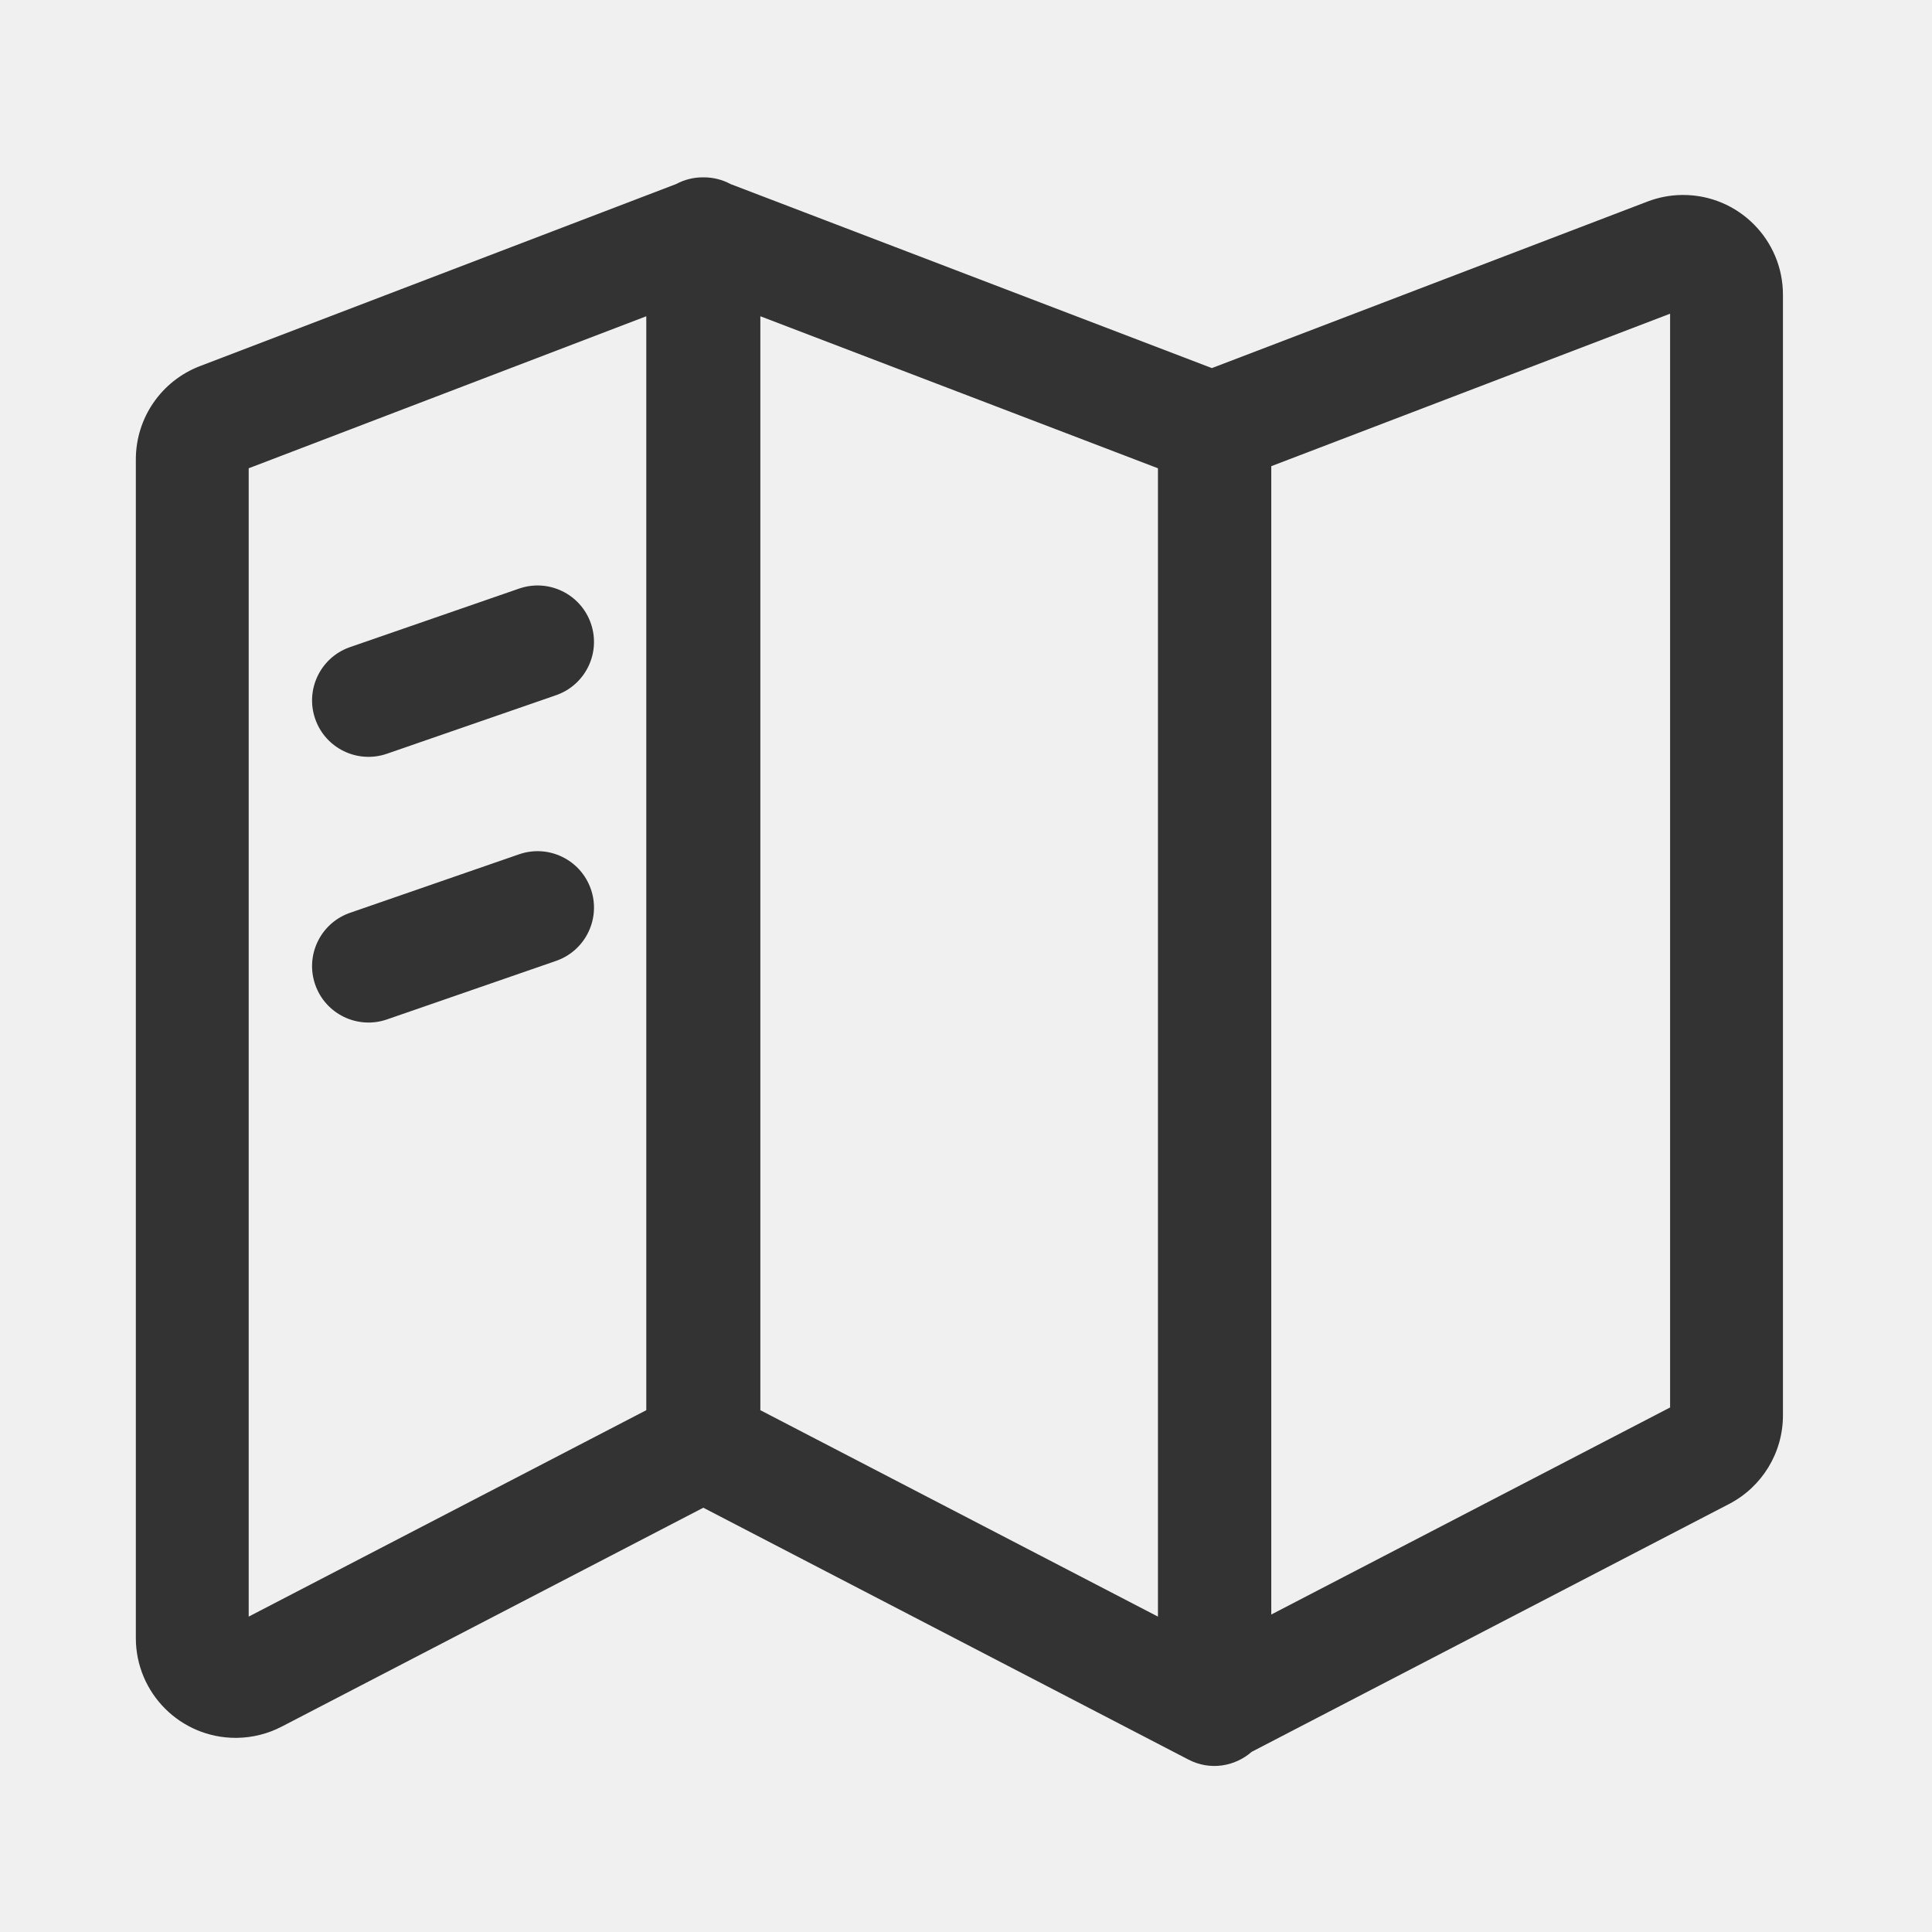
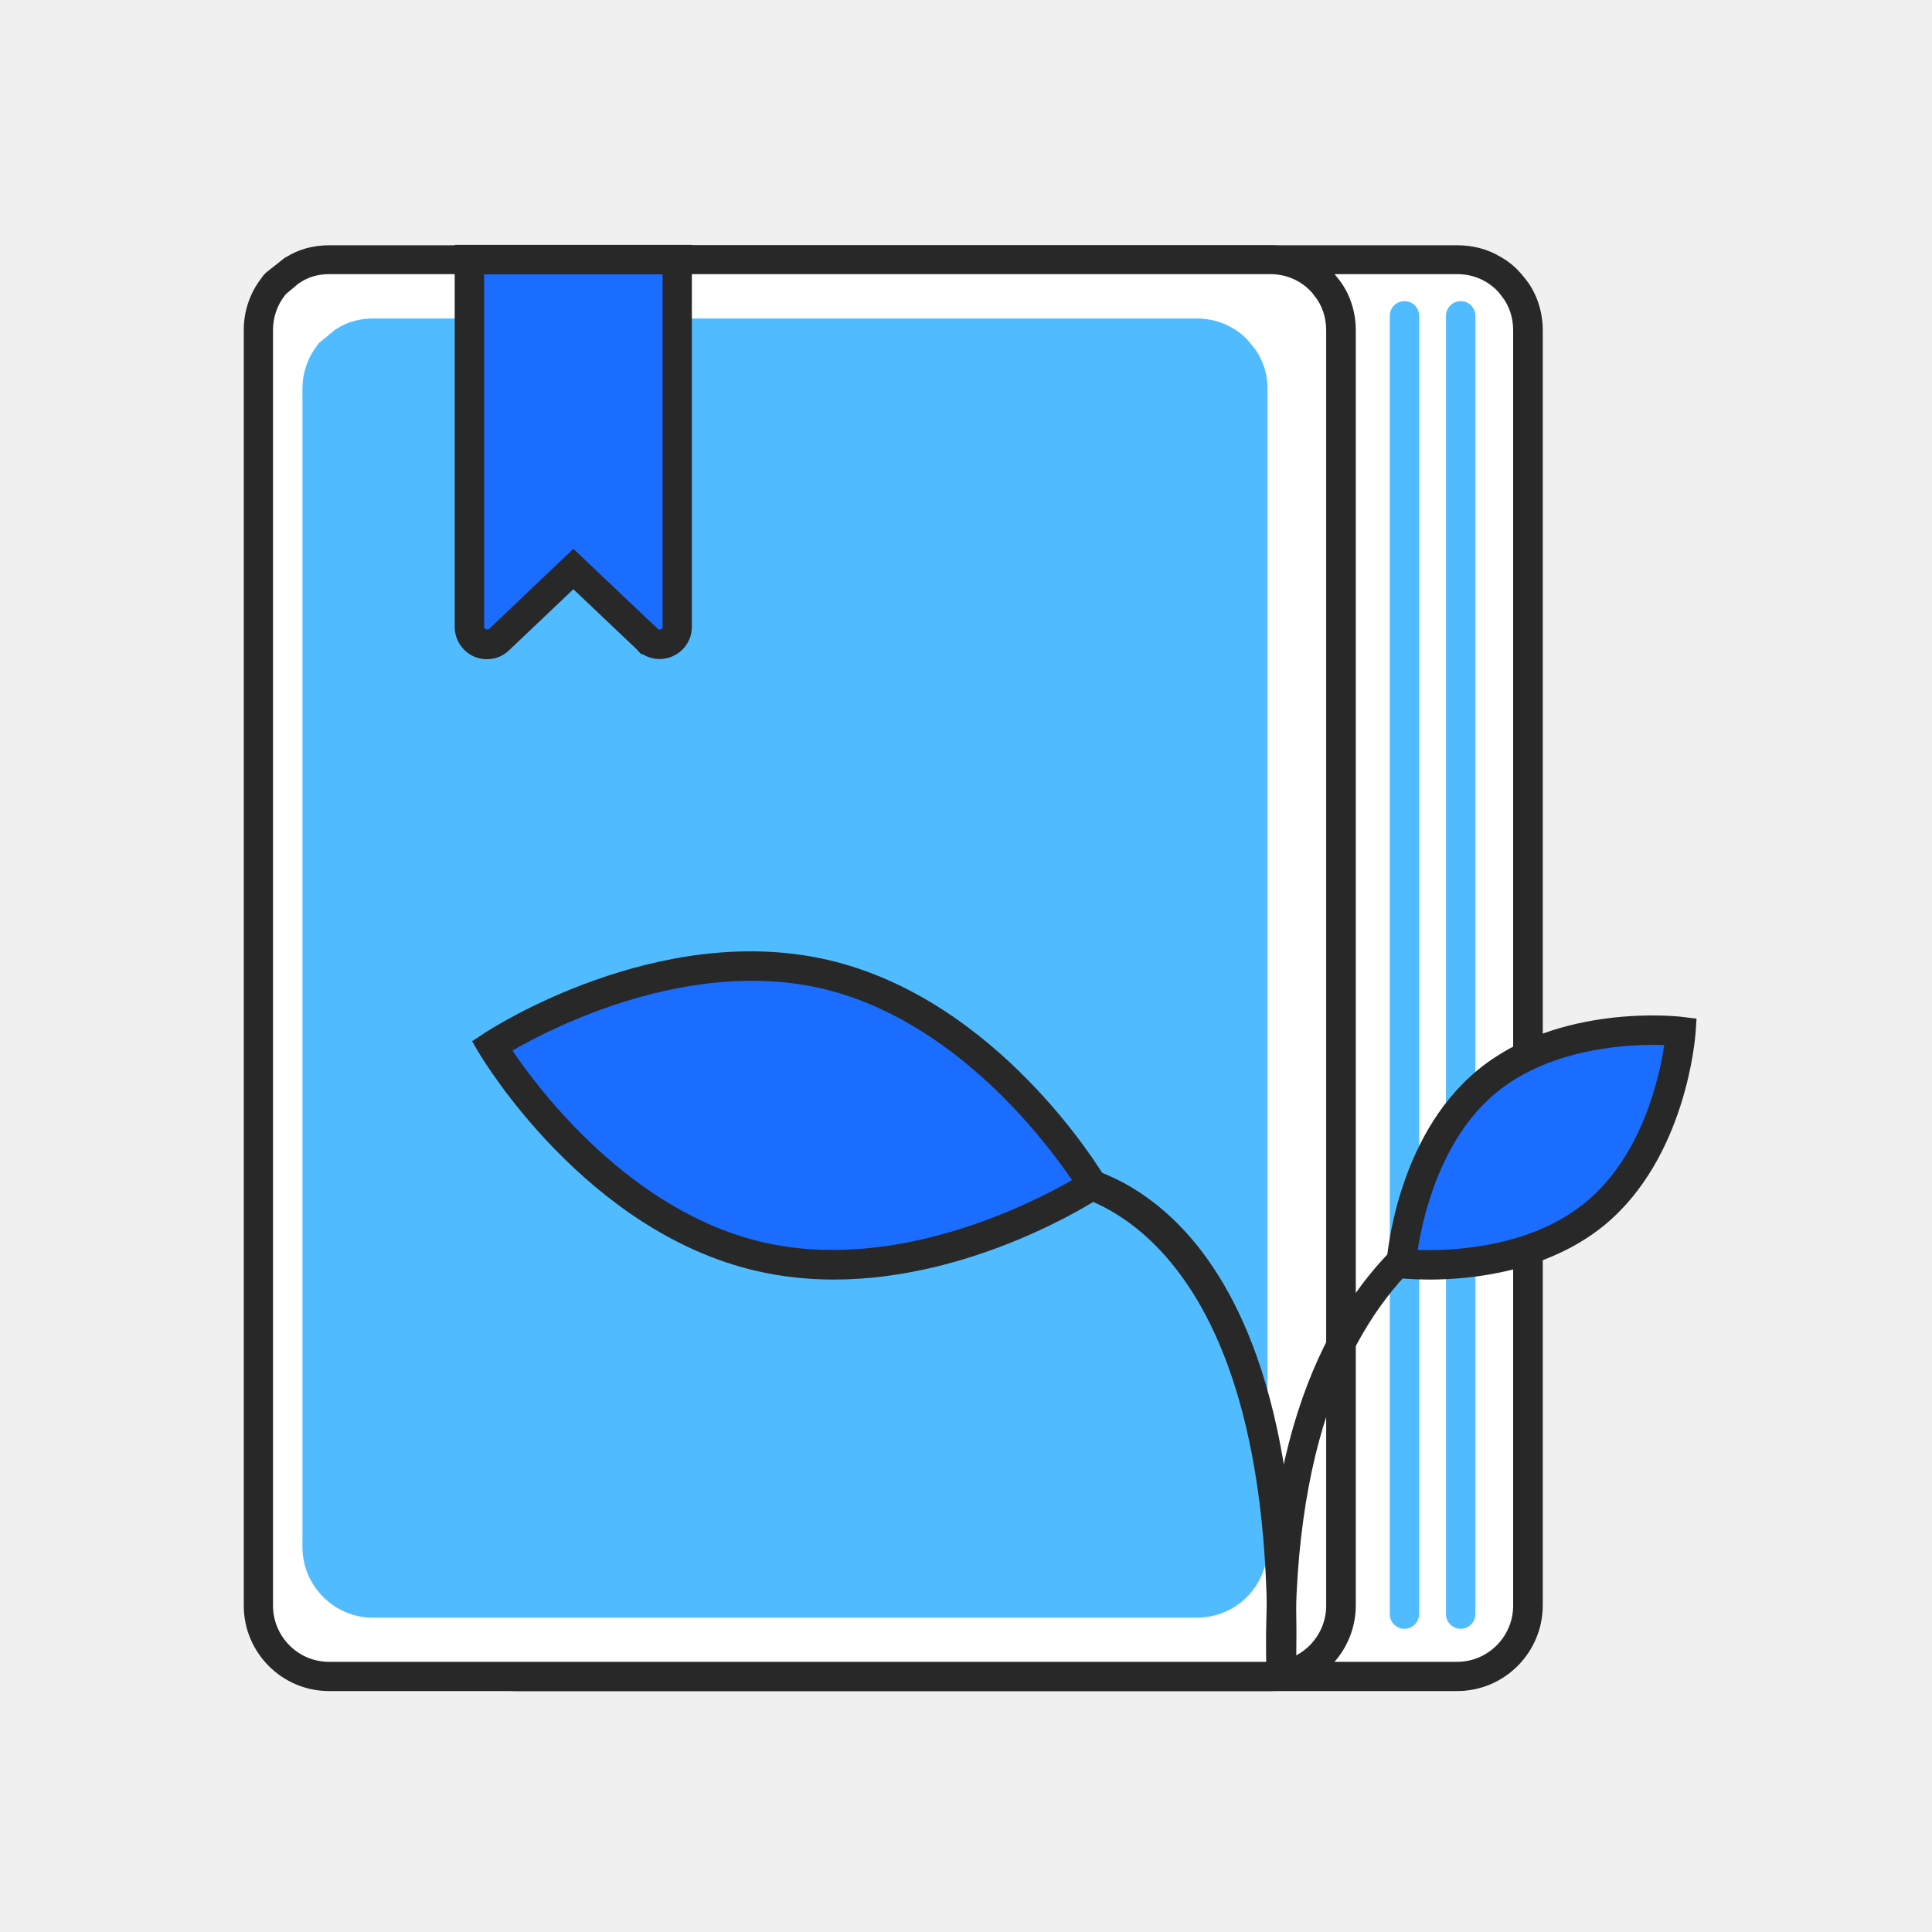
- <svg xmlns="http://www.w3.org/2000/svg" t="1608732370453" class="icon" viewBox="0 0 1024 1024" version="1.1" p-id="5673" width="200" height="200">
+ <svg xmlns="http://www.w3.org/2000/svg" t="1608740328625" class="icon" viewBox="0 0 1024 1024" version="1.1" p-id="32630" width="200" height="200">
  <defs>
    <style type="text/css" />
  </defs>
-   <path d="M372.998 94a29.753 29.753 0 0 1 14.189 3.551l255.132 97.547 230.873-88.27a52.917 52.917 0 0 1 18.123-3.485l0.775-0.005c29.221 0 52.91 23.685 52.91 52.903v593.937c0 19.747-11 37.851-28.528 46.951L663.39 928.524c-8.761 7.655-21.815 10.153-33.53 4.072L372.774 799.122l-223.48 116.026a52.916 52.916 0 0 1-23.634 5.947l-0.749 0.006C95.69 921.1 72 897.415 72 868.197v-624.75c0-21.928 13.529-41.582 34.013-49.414L358.36 97.551a29.745 29.745 0 0 1 14.413-3.549z m-30.455 73.623l-210.732 80.57v608.644l210.732-109.408V167.623z m60.46-0.001v579.806l210.732 109.409V248.194l-210.732-80.572z m482.184-1.355l-211.38 80.818v608.643l211.38-109.742V166.267z m-572.009 305c5.324 15.375-2.63 32.135-17.794 37.792l-0.683 0.245-89.604 31.014c-15.607 5.402-32.64-2.87-38.043-18.476-5.323-15.376 2.63-32.135 17.794-37.792l0.684-0.246 89.603-31.013c15.608-5.402 32.64 2.87 38.043 18.475z m0-140.827c5.324 15.377-2.63 32.136-17.794 37.793l-0.683 0.246-89.604 31.013c-15.607 5.402-32.64-2.87-38.043-18.475-5.323-15.377 2.63-32.136 17.794-37.793l0.684-0.246 89.603-31.013c15.608-5.402 32.64 2.87 38.043 18.475z" fill="#333333" p-id="5674" />
+   <path d="M809.8 174.9V851c0 20.8-16.6 37.5-37.5 37.5H273.5c-20.6 0-37.4-16.8-37.4-37.5V174.9c0-8.7 3-16.7 7.8-22.9 0.4-0.6 0.8-1.1 1.2-1.5l8.4-6.9c0.2-0.1 0.5-0.4 0.9-0.5 5.5-3.6 12.1-5.4 19-5.4h498.9c6.8 0 13.2 1.7 18.6 4.8 0.5 0.3 1.1 0.6 1.5 0.9 3.2 1.9 5.8 4.3 8.3 7.2 0.2 0.5 0.6 0.8 0.9 1.2 5.2 6.1 8.2 14.3 8.2 23.1z" fill="#FFFFFF" p-id="32631" />
+   <path d="M772.3 896.3H273.5c-24.9 0-45.2-20.3-45.2-45.3V174.9c0-10 3.3-19.7 9.3-27.4 0.5-0.8 1-1.4 1.5-2l1-1 10.1-8c0.2-0.1 0.4-0.2 0.7-0.3 6.5-4.1 14.3-6.2 22.6-6.2h498.9c8.1 0 15.9 2 22.5 5.9l1.7 1c3.7 2.2 7 5.1 10.1 8.7l1.2 1.5c6.3 7.5 9.8 17.5 9.8 28V851c-0.1 25-20.4 45.3-45.4 45.3zM250.6 155.9l-0.1 0.1-0.5 0.7c-4 5.1-6.2 11.5-6.2 18.1V851c0 16.4 13.3 29.8 29.6 29.8h498.9c16.4 0 29.7-13.4 29.7-29.8V174.9c0-6.9-2.3-13.4-6.3-18.2-0.4-0.5-0.8-1-1.2-1.6-1.9-2.1-3.9-3.8-6.1-5.2l-0.8-0.5c-4.8-2.8-9.8-4.1-15.2-4.1H273.5c-5.5 0-10.6 1.4-14.8 4.1l-1.4 0.9-6.7 5.6z" fill="#282828" p-id="32632" />
+   <path d="M710.7 174.9V851c0 20.8-16.6 37.5-37.5 37.5H174.4c-20.6 0-37.4-16.8-37.4-37.5V174.9c0-8.7 3-16.7 7.8-22.9 0.4-0.6 0.8-1.1 1.2-1.5l8.4-6.9c0.2-0.1 0.5-0.4 0.9-0.5 5.5-3.6 12.1-5.4 19-5.4h498.9c6.8 0 13.2 1.7 18.6 4.8 0.5 0.3 1.1 0.6 1.5 0.9 3.2 1.9 5.8 4.3 8.3 7.2 0.2 0.5 0.6 0.8 0.9 1.2 5.2 6.1 8.2 14.3 8.2 23.1z" fill="#FFFFFF" p-id="32633" />
+   <path d="M673.2 896.3H174.4c-24.9 0-45.2-20.3-45.2-45.3V174.9c0-10 3.3-19.7 9.3-27.4 0.5-0.8 1-1.4 1.5-2l1-1 10.1-8c0.2-0.1 0.4-0.2 0.7-0.3 6.5-4.1 14.3-6.2 22.6-6.2h498.9c8.1 0 15.9 2 22.5 5.9l1.7 1c3.7 2.2 7 5.1 10.1 8.7l1.2 1.5c6.3 7.5 9.8 17.5 9.8 28V851c-0.1 25-20.4 45.3-45.4 45.3zM151.5 155.9l-0.1 0.1-0.5 0.7c-4 5.1-6.2 11.5-6.2 18.1V851c0 16.4 13.3 29.8 29.6 29.8h498.9c16.4 0 29.7-13.4 29.7-29.8V174.9c0-6.9-2.3-13.4-6.3-18.2-0.4-0.5-0.8-1-1.2-1.6-1.9-2.1-3.9-3.8-6.1-5.2l-0.8-0.5c-4.8-2.8-9.8-4.1-15.2-4.1H174.4c-5.5 0-10.6 1.4-14.8 4.1l-1.4 0.9-6.7 5.6z" fill="#282828" p-id="32634" />
+   <path d="M671.8 206v613.9c0 20.8-16.6 37.5-37.5 37.5H197.7c-20.6 0-37.4-16.8-37.4-37.5V206c0-8.7 3-16.7 7.8-22.9 0.4-0.6 0.8-1.1 1.2-1.5l8.4-6.9c0.2-0.1 0.5-0.4 0.9-0.5 5.5-3.6 12.1-5.4 19-5.4h436.6c6.8 0 13.2 1.7 18.6 4.8 0.5 0.3 1.1 0.6 1.5 0.9 3.2 1.9 5.8 4.3 8.3 7.2 0.2 0.5 0.6 0.9 0.9 1.2 5.3 6.1 8.3 14.3 8.3 23.1z" fill="#50BCFF" p-id="32635" />
+   <path d="M744.4 167.4v688.1" fill="#FF7915" p-id="32636" />
+   <path d="M744.4 863.3c-4.3 0-7.8-3.5-7.8-7.8V167.4c0-4.3 3.5-7.8 7.8-7.8s7.8 3.5 7.8 7.8v688.1c-0.1 4.3-3.5 7.8-7.8 7.8z" fill="#50BCFF" p-id="32637" />
+   <path d="M774.2 167.4v688.1" fill="#FF7915" p-id="32638" />
+   <path d="M774.2 863.3c-4.3 0-7.8-3.5-7.8-7.8V167.4c0-4.3 3.5-7.8 7.8-7.8s7.8 3.5 7.8 7.8v688.1c-0.1 4.3-3.5 7.8-7.8 7.8z" fill="#50BCFF" p-id="32639" />
+   <path d="M359 137.6v194.6c0 2.6-1 4.9-2.7 6.6-1.6 1.6-4 2.7-6.6 2.7-2.5 0-4.7-1-6.4-2.6-0.1 0-0.2-0.1-0.2-0.2L304 301.5l-39.3 37.3c-1.6 1.6-4 2.7-6.6 2.7-5.1 0-9.2-4.2-9.2-9.3V137.6H359z" fill="#1A6DFF" p-id="32640" />
+   <path d="M349.6 349.3c-3.2 0-6.4-0.9-9-2.6h-0.8l-2.5-2.7-33.4-31.7-33.9 32.2c-3.1 3.1-7.4 4.9-12 4.9-9.4 0-17-7.7-17-17.1V129.8h125.7v202.4c0 4.6-1.8 8.9-5 12.1-3.2 3.2-7.6 5-12.1 5z m-3.3-18.2h0.2l2.3 2.3c0.4 0.4 1.8 0.2 2-0.1 0.3-0.3 0.4-0.7 0.4-1.1V145.4h-94.6v186.9c0 1.5 2.2 1.5 2.6 1.1l44.7-42.5 42.4 40.2z" fill="#282828" p-id="32641" />
+   <path d="M686.8 888.8l-15.5-0.5c7.4-249.7-111.8-257.1-113.1-257.2l0.9-15.5c5.5 0.3 135.6 7.1 127.7 273.2z" fill="#282828" p-id="32642" />
+   <path d="M671.3 888.8c-7.9-266.1 159.8-273.1 161.5-273.2l0.7 15.5c-6.3 0.3-154.1 7.1-146.6 257.2l-15.6 0.5z" fill="#282828" p-id="32643" />
+   <path d="M437.2 516.4c87.9 20.4 141.9 111.7 141.9 111.7s-88.6 58.3-176.5 37.9-141.9-111.7-141.9-111.7 88.6-58.3 176.5-37.9z" fill="#1A6DFF" p-id="32644" />
+   <path d="M441.9 678.2c-13.5 0-27.2-1.4-41.1-4.6-90.1-20.9-144.5-111.5-146.8-115.3l-3.8-6.4 6.2-4.1c3.7-2.5 92.4-59.9 182.5-39s144.5 111.5 146.8 115.3l3.8 6.4-6.2 4.1c-3.1 2.1-67.1 43.6-141.4 43.6zM271.6 556.8c14 20.8 62.6 85.4 132.7 101.6 70.3 16.3 142.2-20.4 163.9-32.9-14.1-20.8-62.6-85.3-132.8-101.6-70.2-16.2-142.1 20.4-163.8 32.9z" fill="#282828" p-id="32645" />
+   <path d="M845.7 643c-40.9 34-103 26.7-103 26.7s4.3-62.4 45.2-96.4c40.9-34 103-26.7 103-26.7s-4.2 62.4-45.2 96.4z" fill="#1A6DFF" p-id="32646" />
+   <path d="M757.5 678.2c-9 0-14.9-0.7-15.7-0.7l-7.4-0.9 0.5-7.4c0.2-2.7 5-66.1 48-101.8s106.2-28.8 108.9-28.4l7.4 0.9-0.5 7.4c-0.2 2.7-5 66.1-48 101.8-30.5 25.2-71.2 29.1-93.2 29.1z m-6.1-15.7c17.4 0.6 59.8-0.9 89.3-25.5 29.7-24.6 38.8-66 41.4-83.1-17.3-0.6-59.8 0.9-89.4 25.5-29.4 24.5-38.6 65.9-41.3 83.1z" fill="#282828" p-id="32647" />
</svg>
